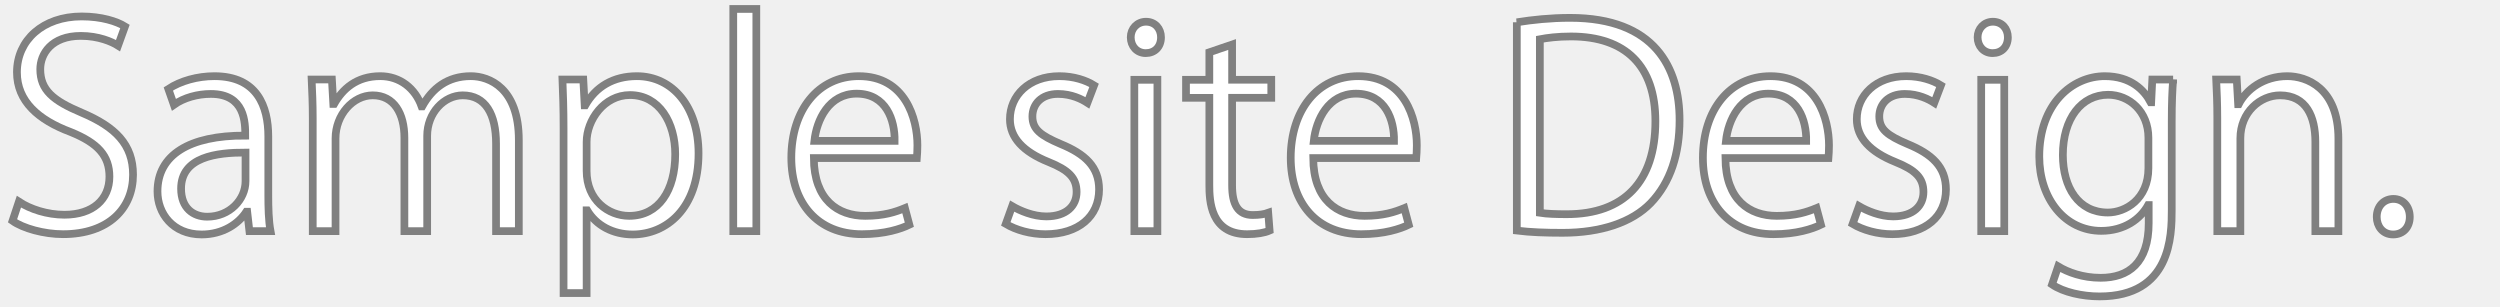
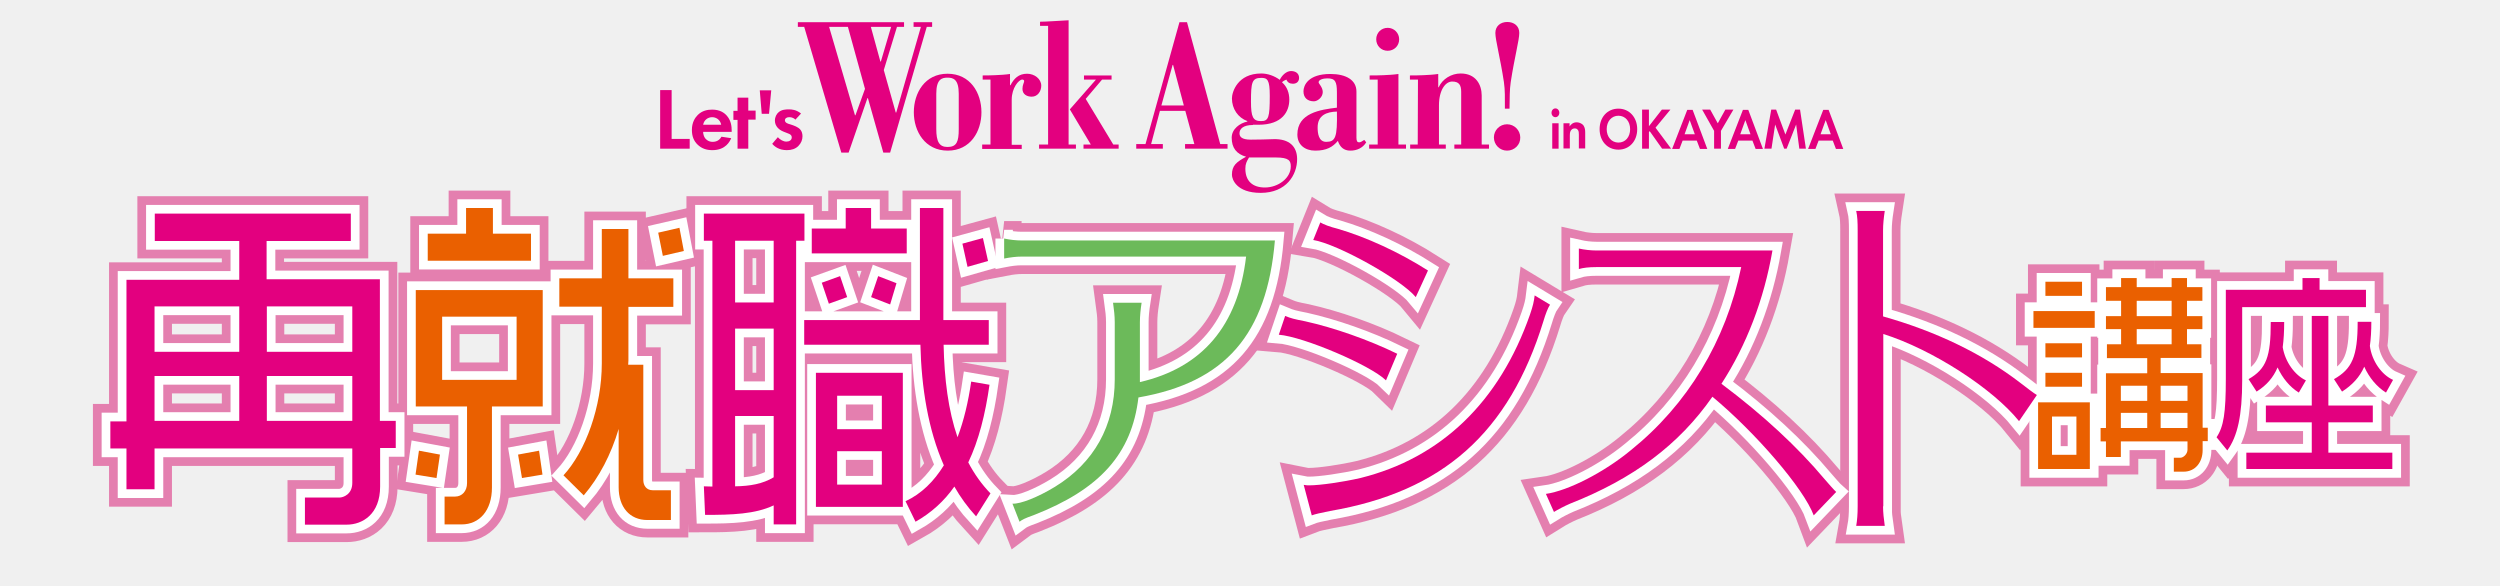
- <svg xmlns="http://www.w3.org/2000/svg" version="1.1" id="layer_1" x="0px" y="0px" width="324.021px" height="39.663px" viewBox="0 0 324.021 39.663" enable-background="new 0 0 324.021 39.663" xml:space="preserve">
-   <g>
-     <path fill="#FFFFFF" stroke="#808080" stroke-miterlimit="10" d="M15.298,5.913c-0.792-0.504-2.52-1.26-4.823-1.26   c-3.815,0-5.255,2.339-5.255,4.319c0,2.7,1.656,4.067,5.328,5.615c4.427,1.872,6.695,4.14,6.695,8.063   c0,4.355-3.167,7.702-9.071,7.702c-2.483,0-5.183-0.756-6.551-1.728l0.828-2.483c1.476,0.972,3.671,1.691,5.903,1.691   c3.671,0,5.831-1.979,5.831-4.931c0-2.7-1.476-4.355-5.039-5.796c-4.14-1.548-6.947-3.959-6.947-7.739   c0-4.175,3.383-7.235,8.387-7.235c2.592,0,4.572,0.648,5.615,1.296L15.298,5.913z" />
-     <path fill="#FFFFFF" stroke="#808080" stroke-miterlimit="10" d="M34.774,25.278c0,1.62,0.036,3.312,0.288,4.68h-2.735l-0.288-2.52   H31.93c-1.008,1.548-3.024,2.951-5.795,2.951c-3.744,0-5.723-2.735-5.723-5.579c0-4.716,4.104-7.271,11.375-7.235   c0-1.656,0-5.399-4.463-5.399c-1.692,0-3.456,0.468-4.788,1.404l-0.72-2.052c1.583-1.044,3.779-1.656,5.975-1.656   c5.543,0,6.983,3.923,6.983,7.811V25.278z M31.822,19.771c-3.708,0-8.351,0.54-8.351,4.679c0,2.521,1.583,3.636,3.383,3.636   c2.916,0,4.968-2.231,4.968-4.606V19.771z" />
-     <path fill="#FFFFFF" stroke="#808080" stroke-miterlimit="10" d="M67.244,29.958h-2.952V18.62c0-3.816-1.368-6.264-4.319-6.264   c-2.412,0-4.607,2.268-4.607,5.255v12.347h-2.952V17.863c0-3.131-1.332-5.507-4.104-5.507c-2.556,0-4.823,2.52-4.823,5.579v12.022   h-2.952V15.379c0-2.016-0.072-3.456-0.144-5.075h2.628l0.18,3.167h0.108c1.08-1.908,2.88-3.6,5.976-3.6   c2.556,0,4.535,1.584,5.363,3.923h0.072c1.296-2.339,3.276-3.923,6.299-3.923c2.412,0,6.227,1.548,6.227,8.279V29.958z" />
-     <path fill="#FFFFFF" stroke="#808080" stroke-miterlimit="10" d="M75.851,13.651c1.368-2.412,3.636-3.779,6.695-3.779   c4.643,0,7.991,3.996,7.991,10.007c0,7.198-4.211,10.51-8.531,10.51c-2.592,0-4.751-1.188-5.903-3.131h-0.072v10.727h-2.988V16.639   c0-2.556-0.072-4.535-0.144-6.335h2.7l0.18,3.347H75.851z M76.031,22.147c0,3.814,2.843,5.831,5.507,5.831   c3.851,0,5.975-3.312,5.975-7.991c0-4.067-2.052-7.667-5.867-7.667c-3.348,0-5.615,3.239-5.615,6.083V22.147z" />
-     <path fill="#FFFFFF" stroke="#808080" stroke-miterlimit="10" d="M98.026,29.958h-2.988V1.161h2.988V29.958z" />
-     <path fill="#FFFFFF" stroke="#808080" stroke-miterlimit="10" d="M117.86,29.129c-1.116,0.54-3.167,1.224-6.155,1.224   c-5.723,0-9.143-4.031-9.143-9.898c0-6.155,3.456-10.583,8.747-10.583c6.047,0,7.595,5.543,7.595,8.962   c0,0.685-0.036,1.188-0.072,1.656h-13.354c0.036,5.436,3.132,7.487,6.659,7.487c2.448,0,3.923-0.504,5.147-1.008L117.86,29.129z    M115.953,18.258c0.036-2.663-1.08-6.119-4.931-6.119c-3.6,0-5.184,3.419-5.471,6.119H115.953z" />
-     <path fill="#FFFFFF" stroke="#808080" stroke-miterlimit="10" d="M140.937,13.328c-0.721-0.468-2.052-1.152-3.815-1.152   c-2.16,0-3.312,1.332-3.312,2.916c0,1.692,1.116,2.484,3.636,3.563c3.168,1.296,5.004,2.951,5.004,5.903   c0,3.491-2.664,5.795-6.947,5.795c-1.944,0-3.815-0.539-5.147-1.331l0.828-2.304c1.044,0.611,2.735,1.331,4.427,1.331   c2.628,0,3.924-1.403,3.924-3.167c0-1.836-1.044-2.844-3.636-3.888c-3.312-1.332-5.003-3.167-5.003-5.543   c0-3.06,2.447-5.579,6.407-5.579c1.872,0,3.455,0.54,4.499,1.188L140.937,13.328z" />
-     <path fill="#FFFFFF" stroke="#808080" stroke-miterlimit="10" d="M148.497,6.884c-1.152,0-1.944-0.9-1.944-2.052   c0-1.116,0.828-2.016,1.98-2.016c1.188,0,1.943,0.9,1.943,2.016C150.477,6.092,149.648,6.884,148.497,6.884z M150.009,29.958   h-2.988V10.34h2.988V29.958z" />
-     <path fill="#FFFFFF" stroke="#808080" stroke-miterlimit="10" d="M156.74,6.776l2.952-1.008v4.571h5.075v2.34h-5.075v11.338   c0,2.484,0.756,3.852,2.663,3.852c0.9,0,1.513-0.107,2.017-0.288l0.18,2.304c-0.648,0.288-1.656,0.468-2.916,0.468   c-4.751,0-4.896-4.319-4.896-6.407V12.68h-3.023v-2.34h3.023V6.776z" />
-     <path fill="#FFFFFF" stroke="#808080" stroke-miterlimit="10" d="M182.586,29.129c-1.115,0.54-3.167,1.224-6.155,1.224   c-5.723,0-9.143-4.031-9.143-9.898c0-6.155,3.455-10.583,8.747-10.583c6.047,0,7.595,5.543,7.595,8.962   c0,0.685-0.036,1.188-0.072,1.656h-13.354c0.035,5.436,3.131,7.487,6.659,7.487c2.447,0,3.923-0.504,5.146-1.008L182.586,29.129z    M180.679,18.258c0.035-2.663-1.08-6.119-4.932-6.119c-3.6,0-5.184,3.419-5.472,6.119H180.679z" />
-     <path fill="#FFFFFF" stroke="#808080" stroke-miterlimit="10" d="M196.591,2.889c2.016-0.324,4.355-0.576,6.911-0.576   c11.015,0,14.183,6.515,14.183,13.246c0,4.355-1.152,8.063-3.744,10.763c-2.411,2.484-6.407,3.852-11.41,3.852   c-2.268,0-4.212-0.072-5.939-0.288V2.889z M199.578,27.582c0.9,0.145,2.196,0.181,3.492,0.181c7.415,0,11.482-4.212,11.482-12.059   c0-7.127-3.815-10.979-10.942-10.979c-1.729,0-3.096,0.18-4.032,0.36V27.582z" />
-     <path fill="#FFFFFF" stroke="#808080" stroke-miterlimit="10" d="M236.009,29.129c-1.115,0.54-3.167,1.224-6.155,1.224   c-5.723,0-9.143-4.031-9.143-9.898c0-6.155,3.455-10.583,8.747-10.583c6.047,0,7.595,5.543,7.595,8.962   c0,0.685-0.036,1.188-0.072,1.656h-13.354c0.035,5.436,3.131,7.487,6.659,7.487c2.447,0,3.923-0.504,5.146-1.008L236.009,29.129z    M234.102,18.258c0.036-2.663-1.08-6.119-4.932-6.119c-3.6,0-5.184,3.419-5.472,6.119H234.102z" />
-     <path fill="#FFFFFF" stroke="#808080" stroke-miterlimit="10" d="M250.697,13.328c-0.721-0.468-2.052-1.152-3.815-1.152   c-2.16,0-3.312,1.332-3.312,2.916c0,1.692,1.116,2.484,3.636,3.563c3.168,1.296,5.004,2.951,5.004,5.903   c0,3.491-2.664,5.795-6.947,5.795c-1.944,0-3.815-0.539-5.147-1.331l0.828-2.304c1.044,0.611,2.735,1.331,4.427,1.331   c2.628,0,3.924-1.403,3.924-3.167c0-1.836-1.044-2.844-3.636-3.888c-3.312-1.332-5.003-3.167-5.003-5.543   c0-3.06,2.447-5.579,6.407-5.579c1.871,0,3.455,0.54,4.499,1.188L250.697,13.328z" />
-     <path fill="#FFFFFF" stroke="#808080" stroke-miterlimit="10" d="M258.258,6.884c-1.152,0-1.944-0.9-1.944-2.052   c0-1.116,0.828-2.016,1.98-2.016c1.188,0,1.943,0.9,1.943,2.016C260.237,6.092,259.409,6.884,258.258,6.884z M259.77,29.958h-2.988   V10.34h2.988V29.958z" />
-     <path fill="#FFFFFF" stroke="#808080" stroke-miterlimit="10" d="M281.655,10.304c-0.107,1.404-0.18,2.987-0.18,5.399V27.15   c0,3.42-0.072,11.267-9.359,11.267c-2.231,0-4.679-0.54-6.155-1.548l0.792-2.34c1.26,0.756,3.168,1.476,5.508,1.476   c3.6,0,6.228-1.907,6.228-7.091v-2.34h-0.072c-1.008,1.836-3.096,3.348-6.083,3.348c-4.68,0-8.027-4.14-8.027-9.646   c0-6.803,4.247-10.403,8.495-10.403c3.348,0,5.111,1.8,5.939,3.383h0.071l0.145-2.951H281.655z M278.452,17.863   c0-3.419-2.484-5.579-5.22-5.579c-3.455,0-5.867,3.06-5.867,7.811c0,4.176,2.016,7.451,5.831,7.451   c2.232,0,5.256-1.691,5.256-5.759V17.863z" />
-     <path fill="#FFFFFF" stroke="#808080" stroke-miterlimit="10" d="M303.075,29.958h-2.987v-11.59c0-3.204-1.152-6.012-4.571-6.012   c-2.556,0-5.147,2.16-5.147,5.579v12.022h-2.988V15.379c0-2.016-0.071-3.492-0.144-5.075h2.664l0.18,3.204h0.072   c0.972-1.908,3.239-3.636,6.299-3.636c2.447,0,6.623,1.476,6.623,8.135V29.958z" />
-     <path fill="#FFFFFF" stroke="#808080" stroke-miterlimit="10" d="M308.045,28.122c0-1.367,0.899-2.34,2.159-2.34   s2.124,0.973,2.124,2.34c0,1.296-0.828,2.268-2.16,2.268C308.801,30.389,308.045,29.31,308.045,28.122z" />
+ <svg xmlns="http://www.w3.org/2000/svg" version="1.1" x="0px" y="0px" viewBox="0 0 1024 240" style="enable-background:new 0 0 1024 240;" xml:space="preserve">
+   <style type="text/css">
+ 	.st0{fill:#E3007F;}
+ 	.st1{fill:none;stroke:#E47FAF;stroke-width:14.279;}
+ 	.st2{fill:none;stroke:#FFFFFF;stroke-width:7.139;}
+ 	.st3{fill:#EA6000;}
+ 	.st4{fill:#6CBA5A;}
+ </style>
+   <g id="layer2">
+     <g>
+       <path class="st0" d="M275.1,36.9v20h7.4v4h-12.1v-24H275.1z" />
+       <path class="st0" d="M299.5,56.6c-0.5,1.2-2.2,4.9-7.7,4.9c-2.5,0-4.4-0.7-6-2.2c-1.7-1.6-2.4-3.6-2.4-6.1c0-3.1,1.3-5,2.4-6.1    c1.8-1.8,4-2.2,5.9-2.2c3.2,0,5,1.3,6.1,2.6c1.7,2,1.9,4.4,1.9,6.1v0.4h-11.7c0,0.9,0.3,1.9,0.8,2.6c0.5,0.6,1.4,1.5,3.1,1.5    c1.7,0,2.9-0.8,3.6-2.1L299.5,56.6z M295.4,51.1c-0.4-2.1-2.1-3.1-3.7-3.1c-1.6,0-3.3,1-3.7,3.1H295.4z" />
+       <path class="st0" d="M306.5,49.1v11.8h-4.4V49.1h-1.7v-3.7h1.7V40h4.4v5.3h3v3.7H306.5z" />
+       <path class="st0" d="M315,46.6h-3l-0.8-9.6h4.7L315,46.6z" />
+       <path class="st0" d="M325.8,49c-1-1-2.1-1-2.6-1c-1,0-1.7,0.5-1.7,1.3c0,0.4,0.2,1,1.4,1.4l1,0.3c1.2,0.4,3.1,1,4,2.2    c0.5,0.6,0.8,1.6,0.8,2.6c0,1.4-0.5,2.8-1.7,4s-2.8,1.7-4.7,1.7c-3.2,0-5.1-1.5-6-2.6l2.3-2.7c0.9,1,2.2,1.8,3.5,1.8    c1.2,0,2.2-0.6,2.2-1.7c0-1-0.8-1.4-1.4-1.6l-1-0.4c-1.1-0.4-2.4-0.9-3.3-1.9c-0.7-0.8-1.2-1.7-1.2-3c0-1.5,0.7-2.8,1.6-3.5    c1.2-1,2.8-1.1,4.1-1.1c1.2,0,3,0.1,5,1.7L325.8,49z" />
+       <path class="st0" d="M361.8,62.5l-6.3-22.3h-0.2l-7.7,22.3h-3L329.4,11h-2.6V9.1h43.5V11h-2.9l-5.4,17.7l4.9,17.4h0.2L377.2,11h-3    V9.1h7.6V11h-2.2l-15,51.5H361.8z M339.6,11l10.6,36.2h0.2l3.9-10.8l-7-25.4H339.6z M356.7,11l3.9,14.2h0.2l4.2-14.2H356.7z" />
+       <path class="st0" d="M374.3,46c0-7.9,4.5-15.8,13.8-15.8S402,38,402,46c0,7.8-4.5,15.7-13.8,15.7S374.3,53.8,374.3,46z     M383.5,52.8c0,5.2,1.2,7.4,4.6,7.4c3.8,0,4.6-2.2,4.6-7.3V38.4c0-5.9-2.2-6.6-4.6-6.6s-4.6,0.7-4.6,6.6V52.8z" />
+       <path class="st0" d="M402.3,60.9v-1.7h3.4V32.6h-3.2v-1.7c1,0,3,0,5-0.1c2.1-0.1,4.2-0.2,6.2-0.5v4.6h0.2c1.4-2.7,3.3-4.7,6.8-4.7    c3,0,5.8,2.1,5.8,4.9c0,2.2-1.4,4.5-3.9,4.5c-1.9,0-3.8-0.9-3.8-3.2c0-1.7,0.7-2.5,0.7-3.2c0-0.5-0.5-0.6-0.8-0.6    c-1.4,0-4.3,3.4-4.3,8.2v18.5h4.1v1.7H402.3z" />
+       <path class="st0" d="M440.7,59.2v1.7h-15.1v-1.7h3.7V10.6H426V8.9c2.4,0,7.8-0.4,11.7-0.6v50.9H440.7z M456,59.2h2.2v1.7h-14.4    v-1.7h3l-8.6-14.4l10.7-12.2H444v-1.7h11.3v1.7h-3.9l-6.7,7.9L456,59.2z" />
+       <path class="st0" d="M502.8,59v1.9h-17.4V59h3.8l-3.7-13.6h-10.4L471.5,59h4.8v1.9h-10.9V59h3.8l13.9-49.9h3.1L499.8,59H502.8z     M480.5,26.6h-0.2l-4.6,16.6h9.2L480.5,26.6z" />
+       <path class="st0" d="M513.2,51.2c-4,0-5.5,1.6-5.5,3.4c0,1.4,0.9,2.6,4.6,2.6c3.1,0,6.2-0.1,9.3-0.2c6.6-0.2,9.7,3.1,9.7,8.2    c0,6.4-4.4,13.8-14.9,13.8c-10,0-11.8-5.6-11.8-7.4c0-3.8,1.8-5.2,5.8-7.4c-3.9-1.1-5.9-3.6-5.9-7.8c0-3.6,3.4-6,6.4-6.6v-0.2    c-3.8-1.4-6.3-5-6.3-9.3c0-2.6,2.3-10.2,12-10.2c2.7,0,5.4,1,7.6,2.6c0.8-1.7,2.6-3.6,4.6-3.6c1.8,0,3.3,0.9,3.3,2.8    c0,1.5-1,2.4-2.5,2.4c-1.3,0-2.2-0.5-2.7-1.7c-0.6,0.2-1.3,0.6-1.8,1.1c2.1,1.8,3,4.4,3,7.1c0,4.8-2.8,10.3-12.6,10.3H513.2z     M511.6,64.5c-1,1.7-1.5,2.6-1.5,4.6c0,5.1,3,7.7,8,7.7c5.4,0,10.6-3.8,10.6-8.6c0-2.3-0.6-3.7-6.2-3.7H511.6z M516.5,49.6    c3.1,0,3.6-1.4,3.6-10.4c0-6.6-1-7.3-3.5-7.3c-3.8,0-4.2,1.8-4.2,9.7C512.4,47.9,513.2,49.6,516.5,49.6z" />
+       <path class="st0" d="M559.6,58.3c-1.4,2.3-3.8,3.4-6.5,3.4c-2.7,0-4.3-1.5-5.1-4c-2.1,2.5-4.6,4-9.3,4c-4.2,0-7.3-2.4-7.3-6.6    c0-8.8,9.4-10.2,16.2-11v-6.2c0-4.5-0.7-5.8-3.9-5.8c-1.9,0-3.6,0.6-3.6,1.6c0,0.6,1.7,2,1.7,4c0,2.2-2.2,3.8-3.6,3.8    c-2.6,0-4.3-1.4-4.3-4.1c0-2.4,1.9-7.1,11-7.1c6.5,0,10.7,2.5,10.7,7.2v18.9c0,1.5,0.4,1.9,1.1,1.9c0.6,0,1.2-0.4,2.1-1    L559.6,58.3z M543.2,58.1c3.8,0,4.6-1.8,4.4-12.4c-4.2,0.1-7.9,1.5-7.9,6.5C539.7,54.6,540.1,58.1,543.2,58.1z" />
+       <path class="st0" d="M564.3,59.2V32.6H561v-1.7c1.6,0,3.6,0,5.6-0.1c2.1-0.1,4.2-0.2,6.2-0.5v28.9h3.1v1.7h-15.1v-1.7H564.3z     M568.4,20.8c-2.7,0-4.7-2.1-4.7-4.7c0-2.6,2-4.7,4.7-4.7c2.6,0,4.7,2.1,4.7,4.7C573.1,18.8,571,20.8,568.4,20.8z" />
+       <path class="st0" d="M592.2,59.2v1.7h-14.6v-1.7h3.1l0.1-26.6h-3.3v-1.7c1.4,0,3.4,0,5.4-0.1c2.1-0.1,4.2-0.2,6.2-0.5v5.5l0.2-0.1    c1.5-3.3,5.1-5.6,9-5.6c6.2,0,8.6,4.6,8.6,9v20.1h3v1.7h-14.2v-1.7h2.8V37.6c0-2.8-0.9-4.2-3.7-4.2c-2.7,0-5.4,3.4-5.4,9.8v16    H592.2z" />
+       <path class="st0" d="M617.3,61.7c-3,0-5.4-2.4-5.4-5.4c0-3,2.4-5.4,5.4-5.4c3,0,5.4,2.5,5.4,5.4C622.8,59.3,620.3,61.7,617.3,61.7    z M616.4,44.5c0-4.6,0.1-7.4-0.4-10.9c-1.5-9.9-3.5-17.2-3.5-20.1c0-2.9,2.2-4.5,4.9-4.5c2.7,0,4.9,1.6,4.9,4.5    c0,2.9-2,10.2-3.5,20.1c-0.5,3.4-0.4,6.3-0.5,10.9H616.4z" />
+       <path class="st0" d="M637.1,44.4c0.9,0,1.6,0.8,1.6,1.8s-0.7,1.8-1.6,1.8s-1.6-0.8-1.6-1.8S636.2,44.4,637.1,44.4z M638.4,50.5    v10.4h-2.6V50.5H638.4z" />
+       <path class="st0" d="M640.3,50.5h2.6v1.3c0.5-0.8,1.4-1.7,2.9-1.7c0.8,0,2,0.3,2.8,1.3c0.6,0.9,0.7,1.9,0.7,2.9v6.5h-2.6v-5.7    c0-0.6,0-1.5-0.5-2c-0.4-0.5-1-0.5-1.2-0.5c-0.7,0-1.2,0.3-1.6,0.9c-0.4,0.7-0.4,1.4-0.4,2v5.3h-2.6V50.5z" />
+       <path class="st0" d="M670.6,52.9c0,4.9-3.2,8.4-7.7,8.4s-7.7-3.5-7.7-8.4s3.2-8.4,7.7-8.4S670.6,48.1,670.6,52.9z M667.7,52.9    c0-3.2-2-5.5-4.8-5.5s-4.8,2.3-4.8,5.5s2,5.5,4.8,5.5S667.7,56.2,667.7,52.9z" />
+       <path class="st0" d="M675.4,51.7l5.3-6.8h3.5l-6.1,7.4l6.4,8.6h-3.7l-5.1-7.2l-0.3,0.4v6.8h-2.8v-16h2.8V51.7z" />
+       <path class="st0" d="M695,57.6h-5.8l-1.3,3.4h-3l6.2-16h2.2l6,16h-3L695,57.6z M694.2,55l-2.1-5.8l-2.1,5.8H694.2z" />
+       <path class="st0" d="M702.1,53.6l-4.9-8.7h3.3l3.1,5.6l3.1-5.6h3.3l-5.1,8.7v7.3h-2.8V53.6z" />
+       <path class="st0" d="M717.8,57.6H712l-1.3,3.4h-3l6.2-16h2.2l6,16h-3L717.8,57.6z M717,55l-2.1-5.8l-2.1,5.8H717z" />
+       <path class="st0" d="M725.5,44.9h2l3.8,10.2l4-10.2h2l2.4,16H737l-1.3-9.9l-3.9,9.9h-1l-3.7-9.9l-1.5,9.9h-2.9L725.5,44.9z" />
+       <path class="st0" d="M750.7,57.6h-5.8l-1.3,3.4h-3l6.2-16h2.2l6,16h-3L750.7,57.6z M749.9,55l-2.1-5.8l-2.1,5.8H749.9z" />
+     </g>
+   </g>
+   <g id="layer1">
+     <g>
+       <g>
+         <path class="st1" d="M155.7,183.6v15.7c0,11.2-7.1,15.6-13.7,15.6h-17.1v-11.1H139c1.6,0,5.3-1.3,5.3-6v-14.1h-81v16.7H51.8     v-16.7h-6.6v-11.1h6.6v-58H98V98.7H63.4V87.5h80.3v11.2h-34.5v15.7h46.4v58h6.5v11.1H155.7z M98,125.5H63.3v18.6H98V125.5z      M98,154H63.3v18.4H98V154z M144.3,125.5h-35v18.6h35V125.5z M144.3,154h-35v18.4h35V154z" />
+         <path class="st1" d="M201.5,166.6v33.1c0,9.4-5.1,15.1-12.4,15.1h-7v-11.4h4.3c2.9,0,4.9-2.3,4.9-5.5v-31.4h-21v-47.7h52v47.7     H201.5z M178.8,195.8l-8.6-1.4l1.4-9.8l8.6,1.6L178.8,195.8z M175.2,106.8V95.7h15.7V85.2h11v10.5h15.6v11.1H175.2z M211.6,129.7     h-30.5v25.9h30.5V129.7z M213.8,195.8l-1.6-9.6l8.6-1.6l1.4,9.8L213.8,195.8z M257.4,125.7v22c0,0.6-0.1,1.2-0.1,1.7h6.2v47.2     c0,2.4,1.4,4.2,3.8,4.2h7.5v12.2h-9.6c-7.3,0-11.8-5.3-11.8-13.4v-23.9c-3.1,10.4-7.9,19.7-14.3,27.2l-8.3-8.2     c9.1-9.9,15.7-28.2,15.7-45.9v-23.2h-17.4V114h17.4V93.8h10.9V114h18.4v11.7H257.4z M271.5,104.8l-1.9-9.5l8.7-2l1.8,9.5     L271.5,104.8z" />
+         <path class="st1" d="M326.1,98.6v116.2h-9.2V207c-7.6,3.6-17.1,3.9-28.1,3.9l-0.5-11.7c1.2,0,2.3,0.1,3.5,0.1V98.6h-3.5V87.5     h41.2v11.1H326.1z M316.9,98.6h-15.8v25.3h15.8V98.6z M316.9,134.6h-15.8v25.2h15.8V134.6z M316.9,170.4h-15.8v28.8     c6.2-0.1,11.3-1,15.8-3.7V170.4z M399.8,211.5c-3.4-3.7-6.4-7.8-8.9-12.2c-4.1,5.9-9.5,10.8-15.9,14.4l-4.1-8.4     c6.5-3,11.7-8.2,15.7-14.7c-6.4-14.5-9.2-31.8-9.6-49.4h-47.6v-10.1h47.4V85.2h9.6v45.9H405v10.1h-18.5     c0.3,14.1,1.9,26.9,5.7,37.9c2.6-6.8,4.4-14.5,5.6-22.8l7.5,1.3c-1.7,12-4.4,22.8-8.7,31.8c2.5,4.8,5.6,9.1,9.1,12.7L399.8,211.5     z M332.5,103.8V93.6h13.9v-8.4h10.4v8.4h14.6v10.2H332.5z M334.2,207.6v-54.9h35.6v54.9H334.2z M339.5,124.4l-2.9-8.6l7.5-2.7     l2.9,8.6L339.5,124.4z M361.2,162.1h-18.3v13.7h18.3V162.1z M361.2,184.8h-18.3v13.7h18.3V184.8z M364.6,124.7l-7.8-3l2.9-8.6     l7.5,2.9L364.6,124.7z M396.3,109.3l-2.1-9.5l8.4-2.3l2.1,9.4L396.3,109.3z" />
+         <path class="st1" d="M411.3,97.7c2.3,0.5,4.9,0.8,7.2,0.8h103.7c-3.3,38.6-20.3,58.1-55.9,64.3c-2.7,23-15.7,37.6-42.9,48.2     c-3.9,1.4-4.6,1.8-5.8,2.7l-2.9-7.4c3.3,0.2,10.5-2.7,17.4-6.9c16-9.8,24.5-25,24.5-44v-23.4c0-2.6-0.3-5.1-0.7-8h11.7     c-0.4,2.6-0.7,5.4-0.7,8v24.5c25.6-5.9,40.2-23.2,43.5-51.4h-91.9c-2.4,0-4.6,0.3-7.2,0.8V97.7z" />
+         <path class="st1" d="M567.7,155.8c-6.3-6.2-33.8-17.9-43.9-18.7l2.6-7.7c2.4,1,3.6,1.3,8.2,2.2c11.7,2.6,25.8,7.5,37.7,13.3     L567.7,155.8z M534,198.6c1,0.2,1.7,0.2,2.2,0.2c4.6,0,14-1.4,21-3c33.1-8.2,57-31.2,69.5-67c1.2-3.5,1.6-5.3,1.9-7.8l6.3,3.8     c-0.9,1.3-1.9,4-2.7,6.7c-14.1,45.8-41.3,69.9-87.4,77.8c-4,0.8-6.2,1.3-7.5,1.8L534,198.6z M579.9,121.7     c-5.9-7.2-32.1-21.8-42-23.4l2.9-7.2c1.3,0.8,3.9,1.8,7.1,2.6c11.7,3.4,25.2,9.6,37,17.1L579.9,121.7z" />
+         <path class="st1" d="M646.7,101.8c2.2,0.5,5,0.8,7.2,0.8h72.1c-3.5,20.2-10.7,38.9-20.9,54.6c17.1,12.8,31.2,25.9,42.2,39     c1.2,1.4,4,4.6,4.8,5.3l-9.2,9.6c-4-10.9-23.8-33.9-41.5-48.6c-13.7,19.7-32.4,33.6-58.3,43.8c-2.3,1-5,2.4-6.6,3.4l-3.3-7.4     c9.1-1.3,23.8-8.8,34.8-17.9c23.2-18.7,38.9-44.6,45.2-75h-59.3c-3.2,0-5.5,0.3-7.2,0.8V101.8z" />
+         <path class="st1" d="M771.3,207.4c0,2.4,0.3,5.3,0.7,8h-11.7c0.4-2.2,0.6-4.8,0.6-8v-113c0-3.4-0.1-5.8-0.6-8H772     c-0.4,2.6-0.7,5.4-0.7,8v35.2c21.6,6.1,40.6,15.2,56.2,27.2c2.7,2.1,5.6,4.3,6.8,5l-7.3,10.7c-10.8-13.4-35.6-29.4-55.6-35.7     V207.4z" />
+         <path class="st1" d="M832.9,134.3v-6.9H858v6.9H832.9z M834.8,192.1v-27.3H856v27.3H834.8z M837.8,121.2v-5.8h15v5.8H837.8z      M837.8,146.4v-5.8h15v5.8H837.8z M837.8,158.4v-5.7h15v5.7H837.8z M850.5,170.6h-10v15.7h10V170.6z M902.2,180.7v3.7     c0,4.9-3,8.8-7.8,8.8h-4v-5.7h2.6c1.4,0,3-1.6,3-3.3v-3.4h-27.3v6.4h-6.1v-6.4h-2.2v-5.5h2.2v-22.4h16.9v-6.2H863V141h5.8v-6.2     h-6.2v-5.3h6.2v-6.3h-6.2v-5.6h6.2v-3.7h6.4v3.7h14.3v-3.7h6.3v3.7h6.3v5.6h-6.3v6.3h6.3v5.3h-6.3v6.2h5.9v5.6H885v6.2h17.2v22.4     h2.1v5.5H902.2z M879.5,158h-10.8v6.2h10.8V158z M879.5,169.1h-10.8v6.2h10.8V169.1z M889.5,123.2h-14.3v6.3h14.3V123.2z      M889.5,134.8h-14.3v6.2h14.3V134.8z M896,158h-11v6.2h11V158z M896,169.1h-11v6.2h11V169.1z" />
+         <path class="st1" d="M918.4,125.8v30c0,14.4-1.9,22.9-6.1,28.7l-4.4-5.4c2.9-4.3,3.8-9.9,3.8-24v-36.4h31.4v-4.8h7v4.8h19v7.1     H918.4z M920.1,192.1v-6.7h26.8V173h-18.8v-6.9h18.8v-36.7h6.8v36.7h18.2v6.9h-18.2v12.4h26.2v6.7H920.1z M941.6,160.8     c-3.6-2.2-6.7-5.9-8.7-10.3c-1.8,4.2-4.5,7.3-8.6,9.9l-3.3-5.1c7.3-4.2,9.1-9.1,9.1-23.4h5.5c0,4-0.2,7.3-0.6,10.3     c1,6.1,5,11.5,9.5,13.6L941.6,160.8z M977.3,160.8c-3.7-2.3-6.9-6.1-8.9-10.6c-1.9,4.3-4.9,7.5-9.1,10.2l-3.3-5.1     c7.4-4.2,9.7-9.2,9.7-23.5h5.6c0,3.8-0.2,7-0.6,9.9c0.8,6.2,4.9,11.9,9.5,13.9L977.3,160.8z" />
+       </g>
+       <g>
+         <path class="st2" d="M155.7,183.6v15.7c0,11.2-7.1,15.6-13.7,15.6h-17.1v-11.1H139c1.6,0,5.3-1.3,5.3-6v-14.1h-81v16.7H51.8     v-16.7h-6.6v-11.1h6.6v-58H98V98.7H63.4V87.5h80.3v11.2h-34.5v15.7h46.4v58h6.5v11.1H155.7z M98,125.5H63.3v18.6H98V125.5z      M98,154H63.3v18.4H98V154z M144.3,125.5h-35v18.6h35V125.5z M144.3,154h-35v18.4h35V154z" />
+         <path class="st2" d="M201.5,166.6v33.1c0,9.4-5.1,15.1-12.4,15.1h-7v-11.4h4.3c2.9,0,4.9-2.3,4.9-5.5v-31.4h-21v-47.7h52v47.7     H201.5z M178.8,195.8l-8.6-1.4l1.4-9.8l8.6,1.6L178.8,195.8z M175.2,106.8V95.7h15.7V85.2h11v10.5h15.6v11.1H175.2z M211.6,129.7     h-30.5v25.9h30.5V129.7z M213.8,195.8l-1.6-9.6l8.6-1.6l1.4,9.8L213.8,195.8z M257.4,125.7v22c0,0.6-0.1,1.2-0.1,1.7h6.2v47.2     c0,2.4,1.4,4.2,3.8,4.2h7.5v12.2h-9.6c-7.3,0-11.8-5.3-11.8-13.4v-23.9c-3.1,10.4-7.9,19.7-14.3,27.2l-8.3-8.2     c9.1-9.9,15.7-28.2,15.7-45.9v-23.2h-17.4V114h17.4V93.8h10.9V114h18.4v11.7H257.4z M271.5,104.8l-1.9-9.5l8.7-2l1.8,9.5     L271.5,104.8z" />
+         <path class="st2" d="M326.1,98.6v116.2h-9.2V207c-7.6,3.6-17.1,3.9-28.1,3.9l-0.5-11.7c1.2,0,2.3,0.1,3.5,0.1V98.6h-3.5V87.5     h41.2v11.1H326.1z M316.9,98.6h-15.8v25.3h15.8V98.6z M316.9,134.6h-15.8v25.2h15.8V134.6z M316.9,170.4h-15.8v28.8     c6.2-0.1,11.3-1,15.8-3.7V170.4z M399.8,211.5c-3.4-3.7-6.4-7.8-8.9-12.2c-4.1,5.9-9.5,10.8-15.9,14.4l-4.1-8.4     c6.5-3,11.7-8.2,15.7-14.7c-6.4-14.5-9.2-31.8-9.6-49.4h-47.6v-10.1h47.4V85.2h9.6v45.9H405v10.1h-18.5     c0.3,14.1,1.9,26.9,5.7,37.9c2.6-6.8,4.4-14.5,5.6-22.8l7.5,1.3c-1.7,12-4.4,22.8-8.7,31.8c2.5,4.8,5.6,9.1,9.1,12.7L399.8,211.5     z M332.5,103.8V93.6h13.9v-8.4h10.4v8.4h14.6v10.2H332.5z M334.2,207.6v-54.9h35.6v54.9H334.2z M339.5,124.4l-2.9-8.6l7.5-2.7     l2.9,8.6L339.5,124.4z M361.2,162.1h-18.3v13.7h18.3V162.1z M361.2,184.8h-18.3v13.7h18.3V184.8z M364.6,124.7l-7.8-3l2.9-8.6     l7.5,2.9L364.6,124.7z M396.3,109.3l-2.1-9.5l8.4-2.3l2.1,9.4L396.3,109.3z" />
+         <path class="st2" d="M411.3,97.7c2.3,0.5,4.9,0.8,7.2,0.8h103.7c-3.3,38.6-20.3,58.1-55.9,64.3c-2.7,23-15.7,37.6-42.9,48.2     c-3.9,1.4-4.6,1.8-5.8,2.7l-2.9-7.4c3.3,0.2,10.5-2.7,17.4-6.9c16-9.8,24.5-25,24.5-44v-23.4c0-2.6-0.3-5.1-0.7-8h11.7     c-0.4,2.6-0.7,5.4-0.7,8v24.5c25.6-5.9,40.2-23.2,43.5-51.4h-91.9c-2.4,0-4.6,0.3-7.2,0.8V97.7z" />
+         <path class="st2" d="M567.7,155.8c-6.3-6.2-33.8-17.9-43.9-18.7l2.6-7.7c2.4,1,3.6,1.3,8.2,2.2c11.7,2.6,25.8,7.5,37.7,13.3     L567.7,155.8z M534,198.6c1,0.2,1.7,0.2,2.2,0.2c4.6,0,14-1.4,21-3c33.1-8.2,57-31.2,69.5-67c1.2-3.5,1.6-5.3,1.9-7.8l6.3,3.8     c-0.9,1.3-1.9,4-2.7,6.7c-14.1,45.8-41.3,69.9-87.4,77.8c-4,0.8-6.2,1.3-7.5,1.8L534,198.6z M579.9,121.7     c-5.9-7.2-32.1-21.8-42-23.4l2.9-7.2c1.3,0.8,3.9,1.8,7.1,2.6c11.7,3.4,25.2,9.6,37,17.1L579.9,121.7z" />
+         <path class="st2" d="M646.7,101.8c2.2,0.5,5,0.8,7.2,0.8h72.1c-3.5,20.2-10.7,38.9-20.9,54.6c17.1,12.8,31.2,25.9,42.2,39     c1.2,1.4,4,4.6,4.8,5.3l-9.2,9.6c-4-10.9-23.8-33.9-41.5-48.6c-13.7,19.7-32.4,33.6-58.3,43.8c-2.3,1-5,2.4-6.6,3.4l-3.3-7.4     c9.1-1.3,23.8-8.8,34.8-17.9c23.2-18.7,38.9-44.6,45.2-75h-59.3c-3.2,0-5.5,0.3-7.2,0.8V101.8z" />
+         <path class="st2" d="M771.3,207.4c0,2.4,0.3,5.3,0.7,8h-11.7c0.4-2.2,0.6-4.8,0.6-8v-113c0-3.4-0.1-5.8-0.6-8H772     c-0.4,2.6-0.7,5.4-0.7,8v35.2c21.6,6.1,40.6,15.2,56.2,27.2c2.7,2.1,5.6,4.3,6.8,5l-7.3,10.7c-10.8-13.4-35.6-29.4-55.6-35.7     V207.4z" />
+         <path class="st2" d="M832.9,134.3v-6.9H858v6.9H832.9z M834.8,192.1v-27.3H856v27.3H834.8z M837.8,121.2v-5.8h15v5.8H837.8z      M837.8,146.4v-5.8h15v5.8H837.8z M837.8,158.4v-5.7h15v5.7H837.8z M850.5,170.6h-10v15.7h10V170.6z M902.2,180.7v3.7     c0,4.9-3,8.8-7.8,8.8h-4v-5.7h2.6c1.4,0,3-1.6,3-3.3v-3.4h-27.3v6.4h-6.1v-6.4h-2.2v-5.5h2.2v-22.4h16.9v-6.2H863V141h5.8v-6.2     h-6.2v-5.3h6.2v-6.3h-6.2v-5.6h6.2v-3.7h6.4v3.7h14.3v-3.7h6.3v3.7h6.3v5.6h-6.3v6.3h6.3v5.3h-6.3v6.2h5.9v5.6H885v6.2h17.2v22.4     h2.1v5.5H902.2z M879.5,158h-10.8v6.2h10.8V158z M879.5,169.1h-10.8v6.2h10.8V169.1z M889.5,123.2h-14.3v6.3h14.3V123.2z      M889.5,134.8h-14.3v6.2h14.3V134.8z M896,158h-11v6.2h11V158z M896,169.1h-11v6.2h11V169.1z" />
+         <path class="st2" d="M918.4,125.8v30c0,14.4-1.9,22.9-6.1,28.7l-4.4-5.4c2.9-4.3,3.8-9.9,3.8-24v-36.4h31.4v-4.8h7v4.8h19v7.1     H918.4z M920.1,192.1v-6.7h26.8V173h-18.8v-6.9h18.8v-36.7h6.8v36.7h18.2v6.9h-18.2v12.4h26.2v6.7H920.1z M941.6,160.8     c-3.6-2.2-6.7-5.9-8.7-10.3c-1.8,4.2-4.5,7.3-8.6,9.9l-3.3-5.1c7.3-4.2,9.1-9.1,9.1-23.4h5.5c0,4-0.2,7.3-0.6,10.3     c1,6.1,5,11.5,9.5,13.6L941.6,160.8z M977.3,160.8c-3.7-2.3-6.9-6.1-8.9-10.6c-1.9,4.3-4.9,7.5-9.1,10.2l-3.3-5.1     c7.4-4.2,9.7-9.2,9.7-23.5h5.6c0,3.8-0.2,7-0.6,9.9c0.8,6.2,4.9,11.9,9.5,13.9L977.3,160.8z" />
+       </g>
+       <g>
+         <path class="st0" d="M155.7,183.6v15.7c0,11.2-7.1,15.6-13.7,15.6h-17.1v-11.1H139c1.6,0,5.3-1.3,5.3-6v-14.1h-81v16.7H51.8     v-16.7h-6.6v-11.1h6.6v-58H98V98.7H63.4V87.5h80.3v11.2h-34.5v15.7h46.4v58h6.5v11.1H155.7z M98,125.5H63.3v18.6H98V125.5z      M98,154H63.3v18.4H98V154z M144.3,125.5h-35v18.6h35V125.5z M144.3,154h-35v18.4h35V154z" />
+         <path class="st3" d="M201.5,166.6v33.1c0,9.4-5.1,15.1-12.4,15.1h-7v-11.4h4.3c2.9,0,4.9-2.3,4.9-5.5v-31.4h-21v-47.7h52v47.7     H201.5z M178.8,195.8l-8.6-1.4l1.4-9.8l8.6,1.6L178.8,195.8z M175.2,106.8V95.7h15.7V85.2h11v10.5h15.6v11.1H175.2z M211.6,129.7     h-30.5v25.9h30.5V129.7z M213.8,195.8l-1.6-9.6l8.6-1.6l1.4,9.8L213.8,195.8z M257.4,125.7v22c0,0.6-0.1,1.2-0.1,1.7h6.2v47.2     c0,2.4,1.4,4.2,3.8,4.2h7.5v12.2h-9.6c-7.3,0-11.8-5.3-11.8-13.4v-23.9c-3.1,10.4-7.9,19.7-14.3,27.2l-8.3-8.2     c9.1-9.9,15.7-28.2,15.7-45.9v-23.2h-17.4V114h17.4V93.8h10.9V114h18.4v11.7H257.4z M271.5,104.8l-1.9-9.5l8.7-2l1.8,9.5     L271.5,104.8z" />
+         <path class="st0" d="M326.1,98.6v116.2h-9.2V207c-7.6,3.6-17.1,3.9-28.1,3.9l-0.5-11.7c1.2,0,2.3,0.1,3.5,0.1V98.6h-3.5V87.5     h41.2v11.1H326.1z M316.9,98.6h-15.8v25.3h15.8V98.6z M316.9,134.6h-15.8v25.2h15.8V134.6z M316.9,170.4h-15.8v28.8     c6.2-0.1,11.3-1,15.8-3.7V170.4z M399.8,211.5c-3.4-3.7-6.4-7.8-8.9-12.2c-4.1,5.9-9.5,10.8-15.9,14.4l-4.1-8.4     c6.5-3,11.7-8.2,15.7-14.7c-6.4-14.5-9.2-31.8-9.6-49.4h-47.6v-10.1h47.4V85.2h9.6v45.9H405v10.1h-18.5     c0.3,14.1,1.9,26.9,5.7,37.9c2.6-6.8,4.4-14.5,5.6-22.8l7.5,1.3c-1.7,12-4.4,22.8-8.7,31.8c2.5,4.8,5.6,9.1,9.1,12.7L399.8,211.5     z M332.5,103.8V93.6h13.9v-8.4h10.4v8.4h14.6v10.2H332.5z M334.2,207.6v-54.9h35.6v54.9H334.2z M339.5,124.4l-2.9-8.6l7.5-2.7     l2.9,8.6L339.5,124.4z M361.2,162.1h-18.3v13.7h18.3V162.1z M361.2,184.8h-18.3v13.7h18.3V184.8z M364.6,124.7l-7.8-3l2.9-8.6     l7.5,2.9L364.6,124.7z M396.3,109.3l-2.1-9.5l8.4-2.3l2.1,9.4L396.3,109.3z" />
+         <path class="st4" d="M411.3,97.7c2.3,0.5,4.9,0.8,7.2,0.8h103.7c-3.3,38.6-20.3,58.1-55.9,64.3c-2.7,23-15.7,37.6-42.9,48.2     c-3.9,1.4-4.6,1.8-5.8,2.7l-2.9-7.4c3.3,0.2,10.5-2.7,17.4-6.9c16-9.8,24.5-25,24.5-44v-23.4c0-2.6-0.3-5.1-0.7-8h11.7     c-0.4,2.6-0.7,5.4-0.7,8v24.5c25.6-5.9,40.2-23.2,43.5-51.4h-91.9c-2.4,0-4.6,0.3-7.2,0.8V97.7z" />
+         <path class="st0" d="M567.7,155.8c-6.3-6.2-33.8-17.9-43.9-18.7l2.6-7.7c2.4,1,3.6,1.3,8.2,2.2c11.7,2.6,25.8,7.5,37.7,13.3     L567.7,155.8z M534,198.6c1,0.2,1.7,0.2,2.2,0.2c4.6,0,14-1.4,21-3c33.1-8.2,57-31.2,69.5-67c1.2-3.5,1.6-5.3,1.9-7.8l6.3,3.8     c-0.9,1.3-1.9,4-2.7,6.7c-14.1,45.8-41.3,69.9-87.4,77.8c-4,0.8-6.2,1.3-7.5,1.8L534,198.6z M579.9,121.7     c-5.9-7.2-32.1-21.8-42-23.4l2.9-7.2c1.3,0.8,3.9,1.8,7.1,2.6c11.7,3.4,25.2,9.6,37,17.1L579.9,121.7z" />
+         <path class="st0" d="M646.7,101.8c2.2,0.5,5,0.8,7.2,0.8h72.1c-3.5,20.2-10.7,38.9-20.9,54.6c17.1,12.8,31.2,25.9,42.2,39     c1.2,1.4,4,4.6,4.8,5.3l-9.2,9.6c-4-10.9-23.8-33.9-41.5-48.6c-13.7,19.7-32.4,33.6-58.3,43.8c-2.3,1-5,2.4-6.6,3.4l-3.3-7.4     c9.1-1.3,23.8-8.8,34.8-17.9c23.2-18.7,38.9-44.6,45.2-75h-59.3c-3.2,0-5.5,0.3-7.2,0.8V101.8z" />
+         <path class="st0" d="M771.3,207.4c0,2.4,0.3,5.3,0.7,8h-11.7c0.4-2.2,0.6-4.8,0.6-8v-113c0-3.4-0.1-5.8-0.6-8H772     c-0.4,2.6-0.7,5.4-0.7,8v35.2c21.6,6.1,40.6,15.2,56.2,27.2c2.7,2.1,5.6,4.3,6.8,5l-7.3,10.7c-10.8-13.4-35.6-29.4-55.6-35.7     V207.4z" />
+         <path class="st3" d="M832.9,134.3v-6.9H858v6.9H832.9z M834.8,192.1v-27.3H856v27.3H834.8z M837.8,121.2v-5.8h15v5.8H837.8z      M837.8,146.4v-5.8h15v5.8H837.8z M837.8,158.4v-5.7h15v5.7H837.8z M850.5,170.6h-10v15.7h10V170.6z M902.2,180.7v3.7     c0,4.9-3,8.8-7.8,8.8h-4v-5.7h2.6c1.4,0,3-1.6,3-3.3v-3.4h-27.3v6.4h-6.1v-6.4h-2.2v-5.5h2.2v-22.4h16.9v-6.2H863V141h5.8v-6.2     h-6.2v-5.3h6.2v-6.3h-6.2v-5.6h6.2v-3.7h6.4v3.7h14.3v-3.7h6.3v3.7h6.3v5.6h-6.3v6.3h6.3v5.3h-6.3v6.2h5.9v5.6H885v6.2h17.2v22.4     h2.1v5.5H902.2z M879.5,158h-10.8v6.2h10.8V158z M879.5,169.1h-10.8v6.2h10.8V169.1z M889.5,123.2h-14.3v6.3h14.3V123.2z      M889.5,134.8h-14.3v6.2h14.3V134.8z M896,158h-11v6.2h11V158z M896,169.1h-11v6.2h11V169.1z" />
+         <path class="st0" d="M918.4,125.8v30c0,14.4-1.9,22.9-6.1,28.7l-4.4-5.4c2.9-4.3,3.8-9.9,3.8-24v-36.4h31.4v-4.8h7v4.8h19v7.1     H918.4z M920.1,192.1v-6.7h26.8V173h-18.8v-6.9h18.8v-36.7h6.8v36.7h18.2v6.9h-18.2v12.4h26.2v6.7H920.1z M941.6,160.8     c-3.6-2.2-6.7-5.9-8.7-10.3c-1.8,4.2-4.5,7.3-8.6,9.9l-3.3-5.1c7.3-4.2,9.1-9.1,9.1-23.4h5.5c0,4-0.2,7.3-0.6,10.3     c1,6.1,5,11.5,9.5,13.6L941.6,160.8z M977.3,160.8c-3.7-2.3-6.9-6.1-8.9-10.6c-1.9,4.3-4.9,7.5-9.1,10.2l-3.3-5.1     c7.4-4.2,9.7-9.2,9.7-23.5h5.6c0,3.8-0.2,7-0.6,9.9c0.8,6.2,4.9,11.9,9.5,13.9L977.3,160.8z" />
+       </g>
+     </g>
  </g>
</svg>
